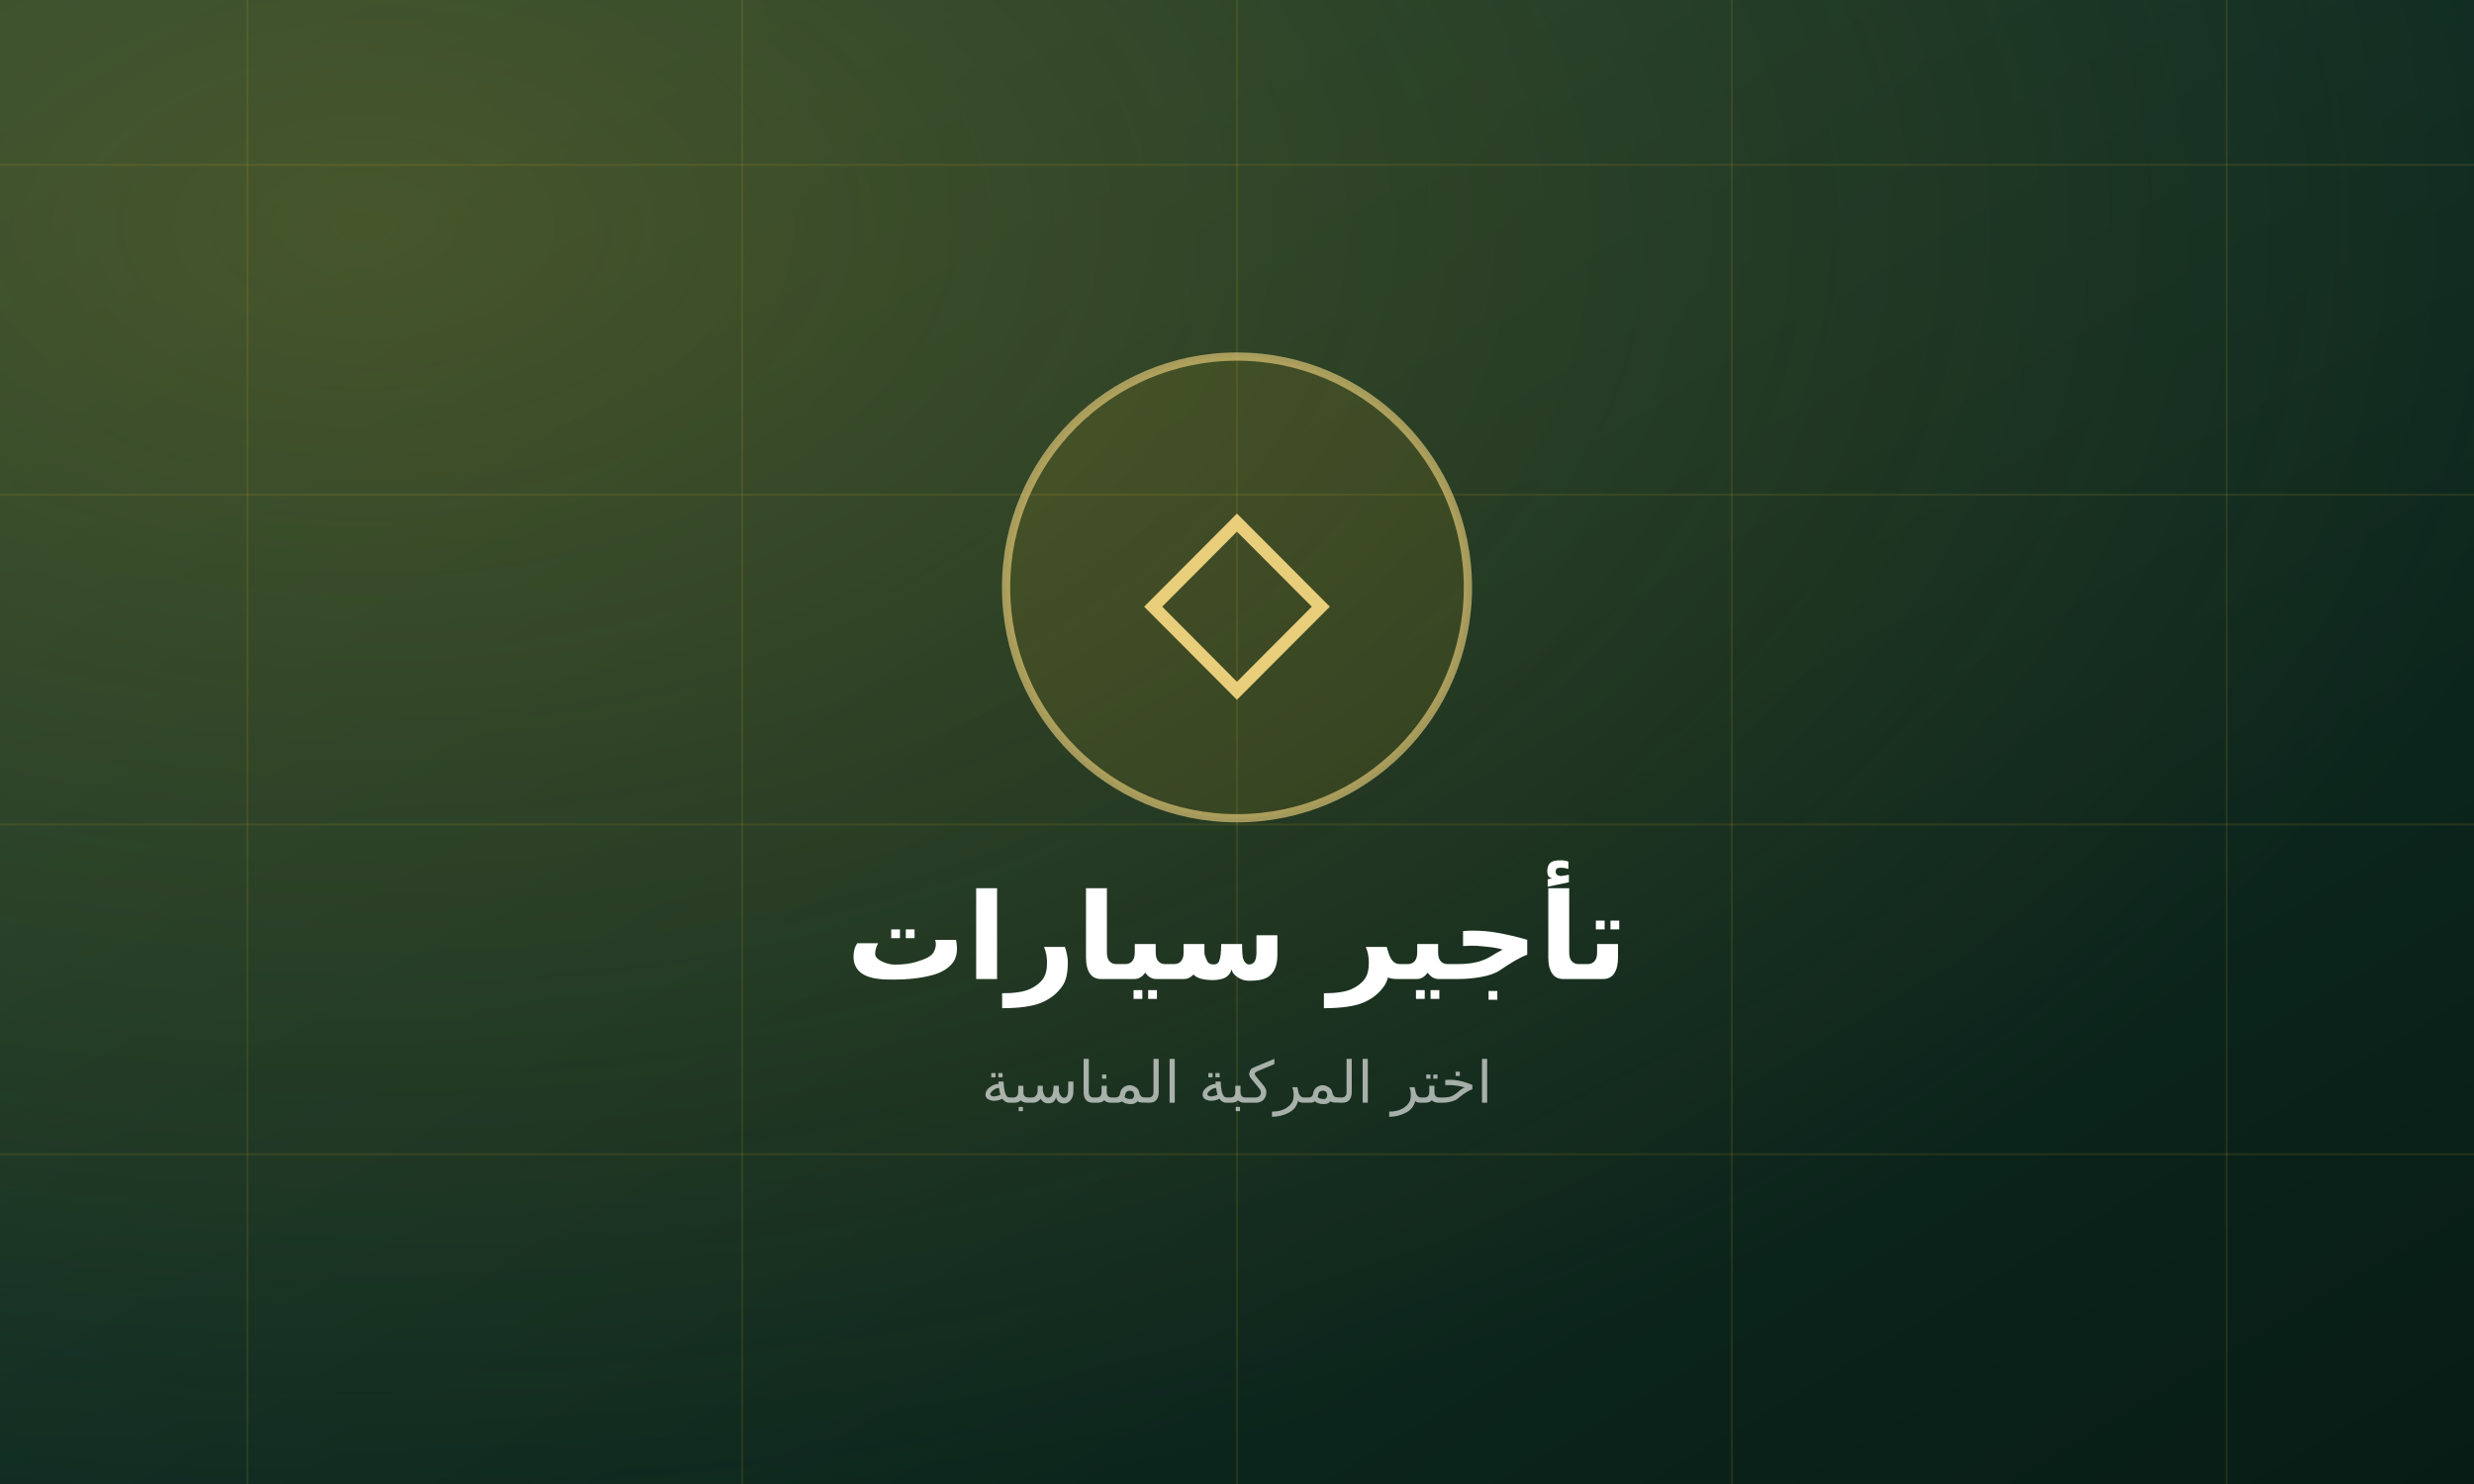
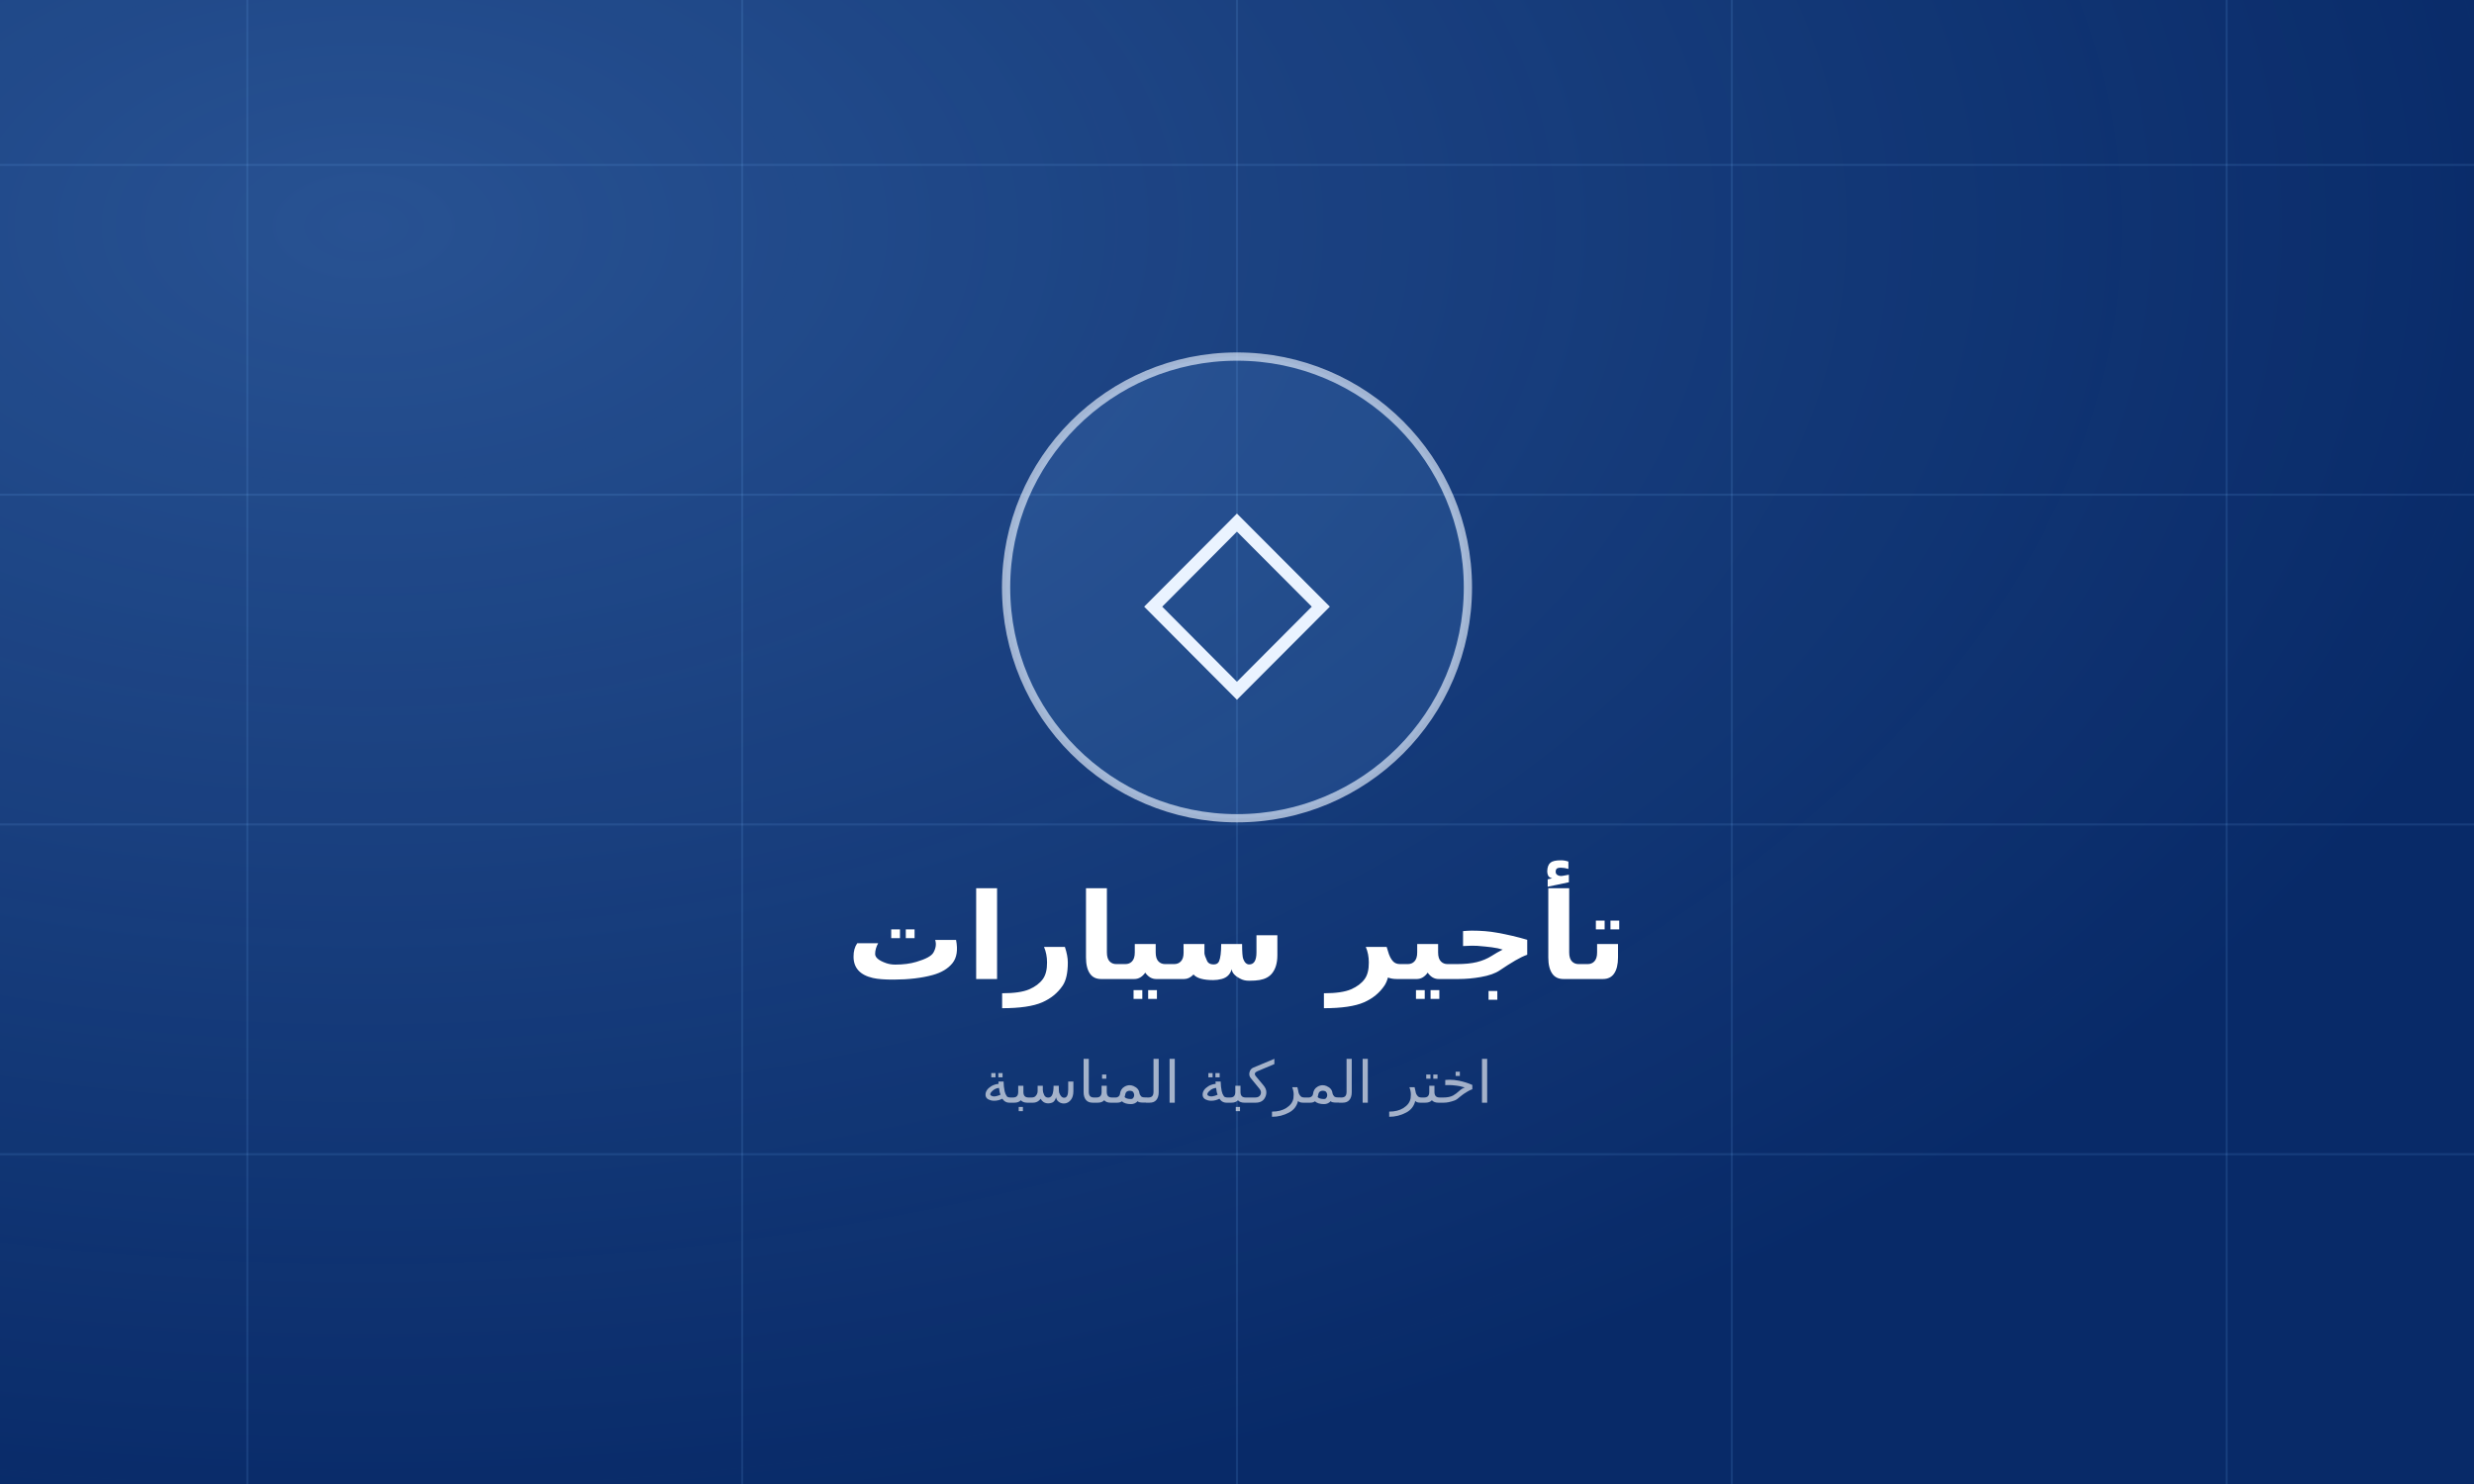
<svg xmlns="http://www.w3.org/2000/svg" viewBox="0 0 1200 720" role="img" aria-labelledby="t d">
  <defs>
    <linearGradient id="g" x1="0" y1="0" x2="1" y2="1">
-       <stop stop-color="#173d31" />
-       <stop offset="1" stop-color="#071c15" />
+       <stop stop-color="#082a68" />
+       <stop offset="1" stop-color="#082a68" />
    </linearGradient>
    <radialGradient id="r" cx=".15" cy=".15" r=".9">
-       <stop stop-color="#c9a227" stop-opacity=".28" />
-       <stop offset="1" stop-color="#c9a227" stop-opacity="0" />
+       <stop stop-color="#79b8ff" stop-opacity=".28" />
+       <stop offset="1" stop-color="#79b8ff" stop-opacity="0" />
    </radialGradient>
  </defs>
  <rect width="1200" height="720" fill="url(#g)" />
  <rect width="1200" height="720" fill="url(#r)" />
-   <g fill="none" stroke="#c9a227" stroke-opacity=".13">
+   <g fill="none" stroke="#79b8ff" stroke-opacity=".13">
    <path d="M0 80h1200M0 240h1200M0 400h1200M0 560h1200" />
    <path d="M120 0v720M360 0v720M600 0v720M840 0v720M1080 0v720" />
  </g>
-   <circle cx="600" cy="285" r="112" fill="#c9a227" fill-opacity=".12" stroke="#e8cd7a" stroke-opacity=".65" stroke-width="4" />
-   <text x="600" y="325" text-anchor="middle" fill="#e8cd7a" font-family="Arial,Tahoma,sans-serif" font-size="118">◇</text>
+   <circle cx="600" cy="285" r="112" fill="#79b8ff" fill-opacity=".12" stroke="#eaf3ff" stroke-opacity=".65" stroke-width="4" />
+   <text x="600" y="325" text-anchor="middle" fill="#eaf3ff" font-family="Arial,Tahoma,sans-serif" font-size="118">◇</text>
  <text x="600" y="475" text-anchor="middle" fill="#fff" font-family="Tahoma,Arial,sans-serif" font-size="58" font-weight="700">تأجير سيارات</text>
  <text x="600" y="535" text-anchor="middle" fill="#fff" fill-opacity=".62" font-family="Tahoma,Arial,sans-serif" font-size="28">اختر المركبة المناسبة</text>
</svg>
